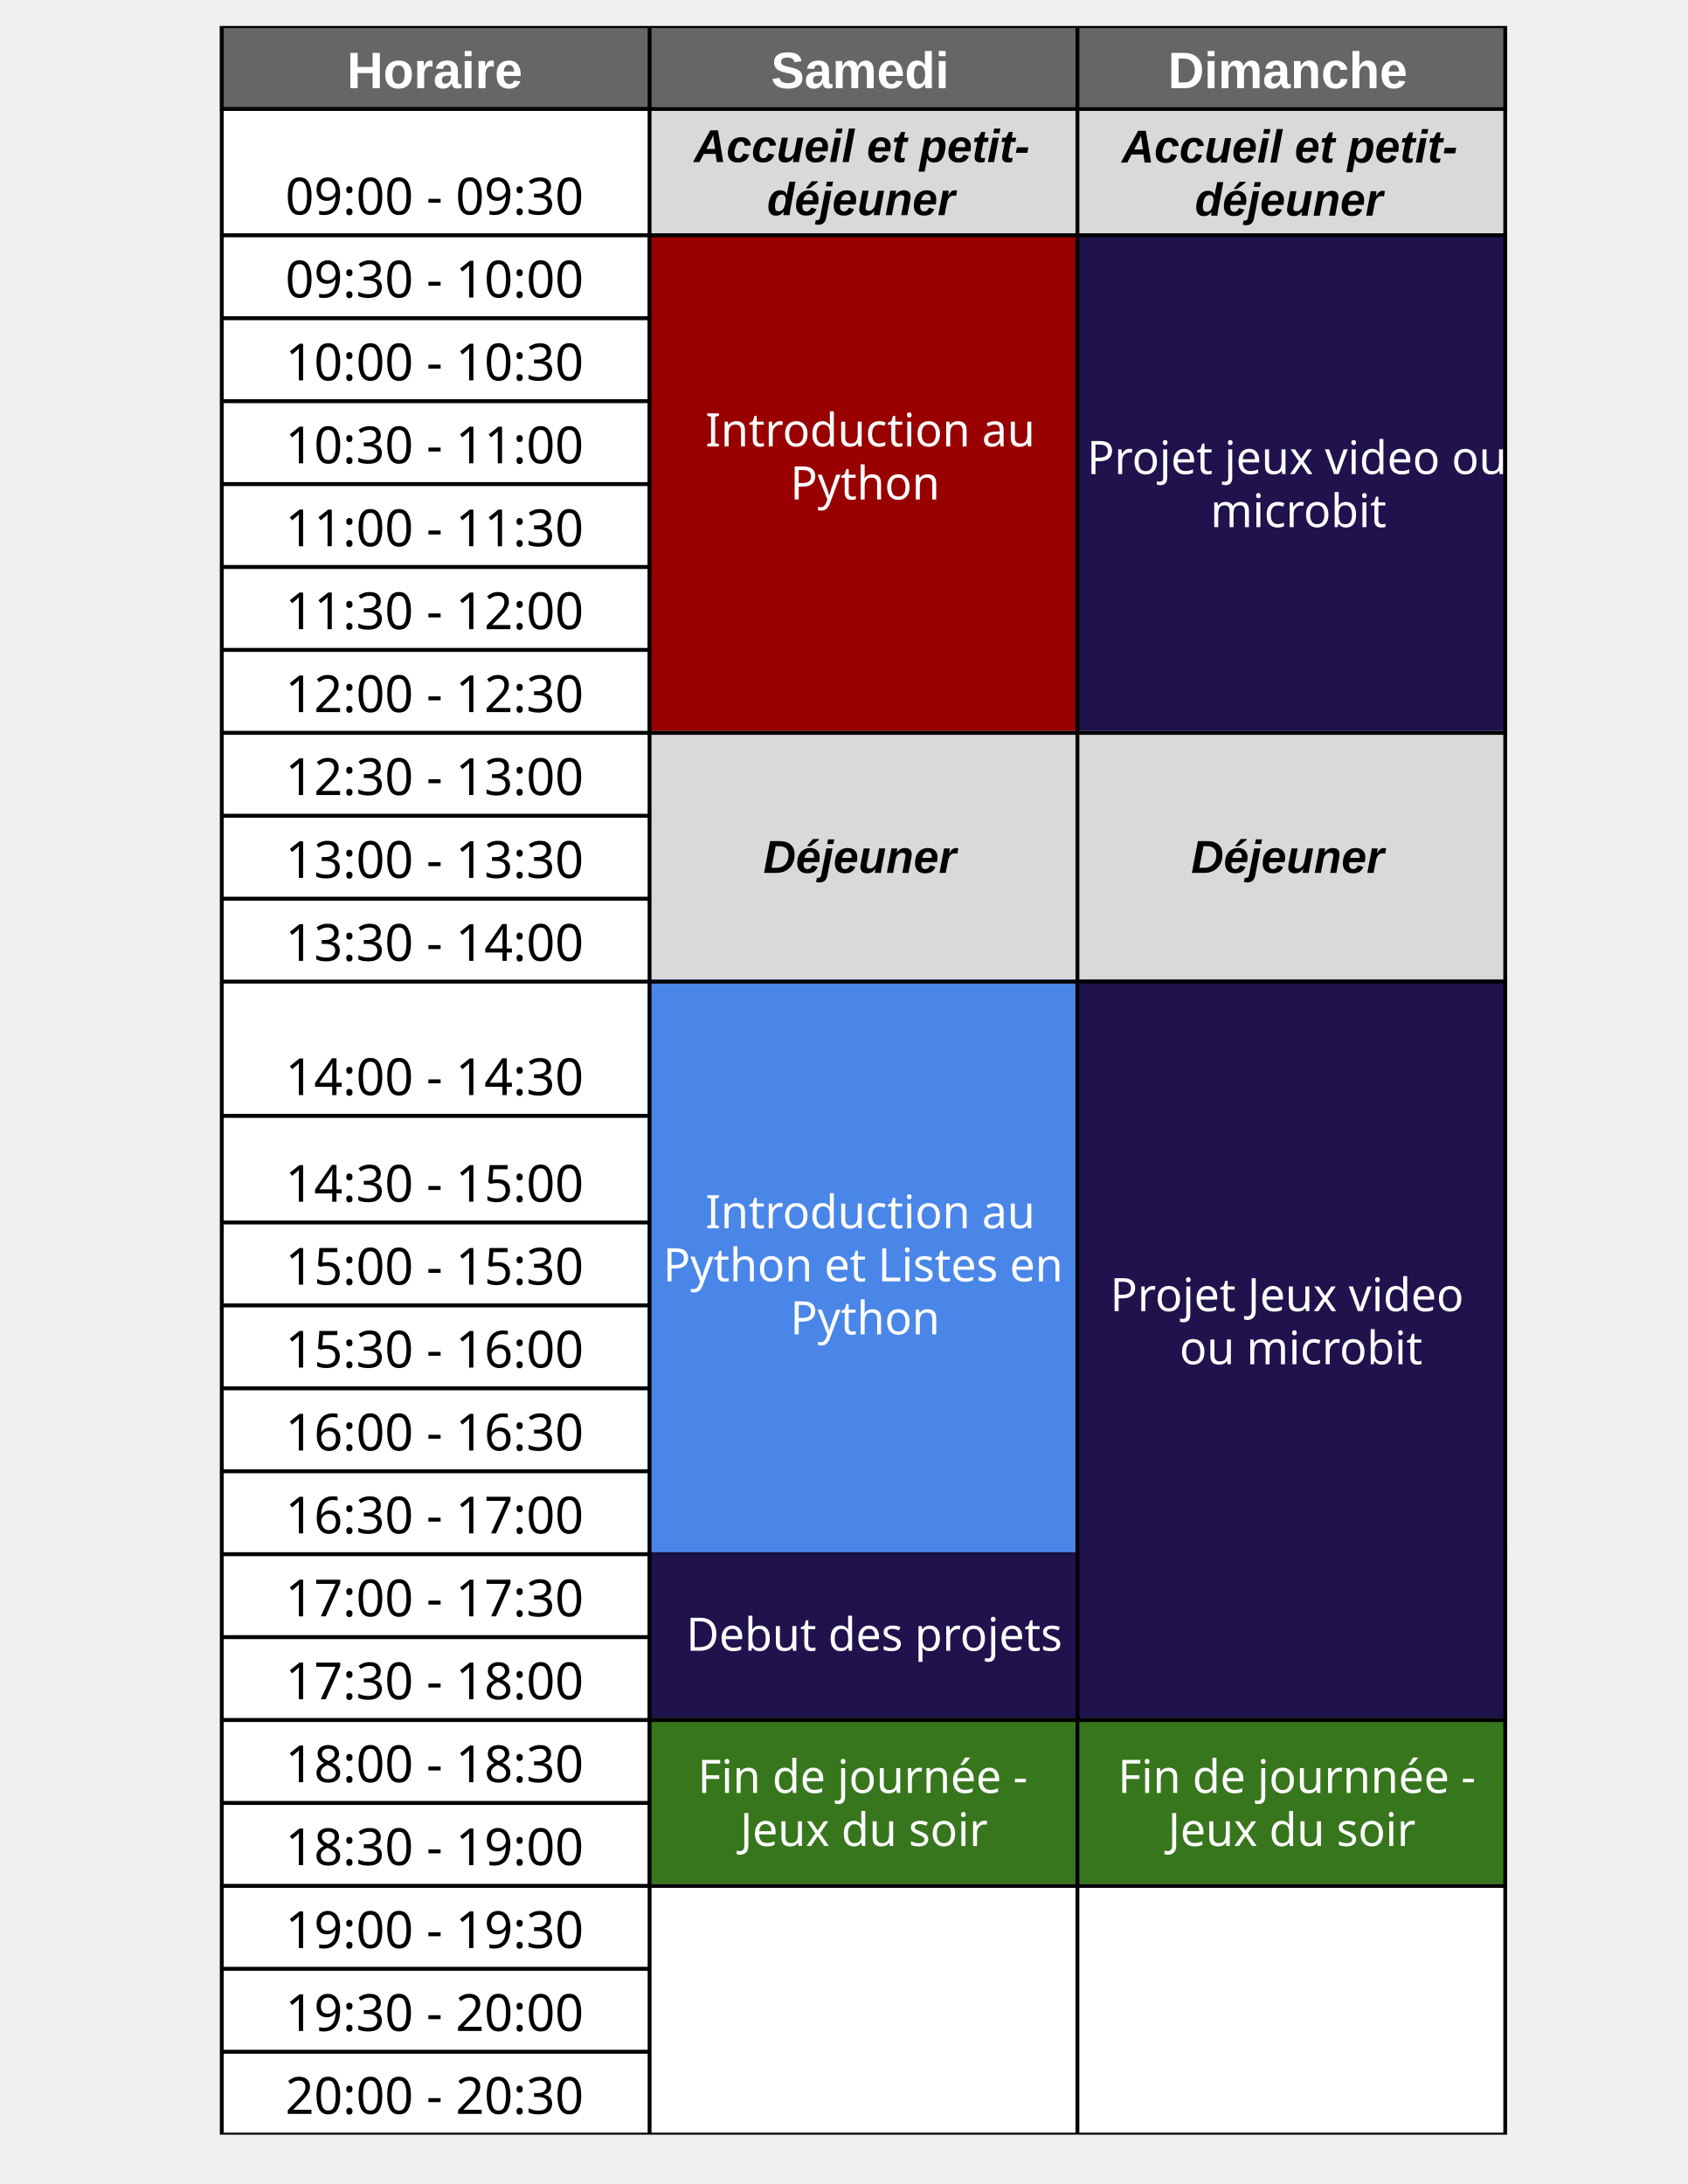
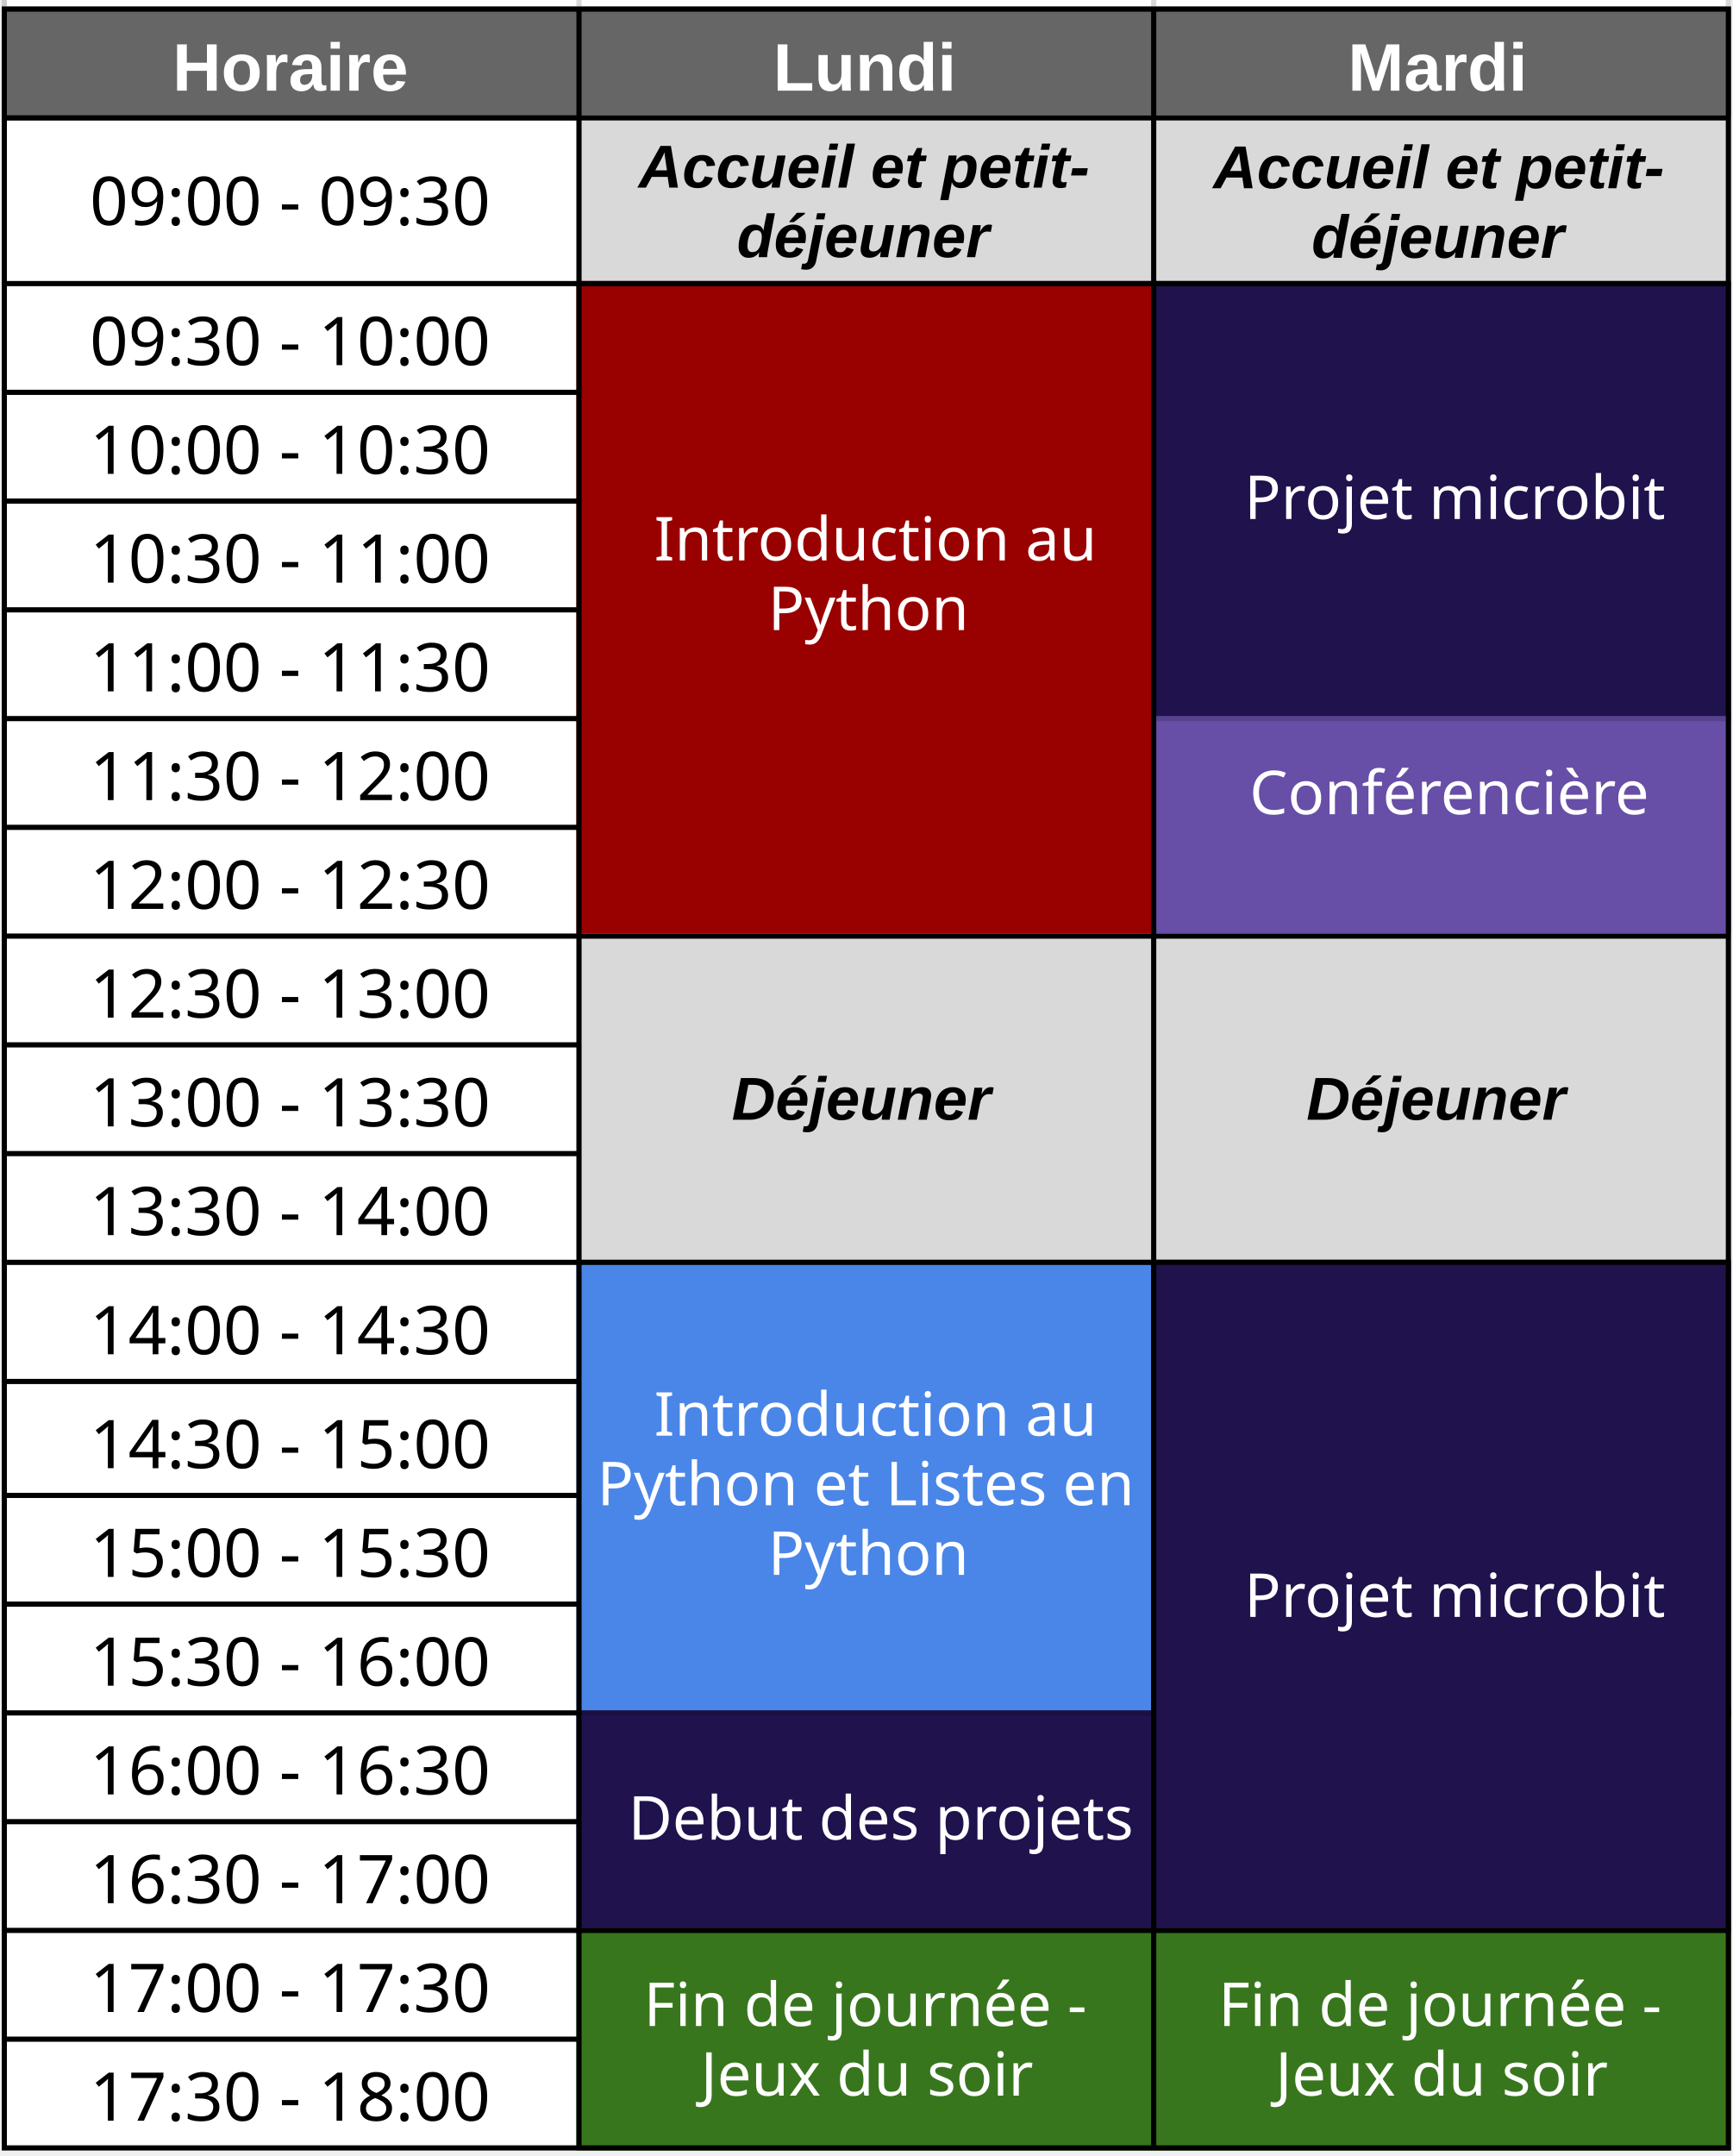
- <svg xmlns="http://www.w3.org/2000/svg" viewBox="0 0 816 1056" height="1056" width="816" xml:space="preserve" id="svg2" version="1.1">
+ <svg xmlns="http://www.w3.org/2000/svg" version="1.1" id="svg2" xml:space="preserve" width="334.661" height="416.319" viewBox="0 0 334.661 416.319">
  <defs id="defs6">
-     <clipPath id="clipPath20" clipPathUnits="userSpaceOnUse">
-       <path id="path18" d="M -2,-2 H 334 V 535 H -2 Z" />
+     <clipPath clipPathUnits="userSpaceOnUse" id="clipPath18">
+       <path d="M 0,0 H 252 V 402 H 0 Z" id="path16" />
    </clipPath>
-     <clipPath clipPathUnits="userSpaceOnUse" id="clipPath300">
-       <rect style="fill:#3e3e3e;fill-opacity:1;stroke:#000000;stroke-width:1;stroke-miterlimit:4;stroke-dasharray:none;stroke-opacity:1" id="rect302" width="243.974" height="400.5" x="185.496" y="-776.951" transform="scale(1,-1)" />
+     <clipPath clipPathUnits="userSpaceOnUse" id="clipPath22">
+       <path d="M -2,-2 H 334 V 435 H -2 Z" id="path20" />
    </clipPath>
  </defs>
-   <g transform="matrix(2.550995,0,0,-2.545719,-366.921,1990.474)" id="g10" clip-path="url(#clipPath300)">
-     <g transform="matrix(0.9739491,0,0,-1,9.45471,776.5755)" id="g12">
-       <g transform="matrix(0.75,0,0,0.75,181.5,0)" id="g14">
-         <g clip-path="url(#clipPath20)" id="g16">
-           <path id="path22" style="fill:#ffffff;fill-opacity:1;fill-rule:nonzero;stroke:none" d="M 0,21 H 111 V 534 H 0 Z" />
-           <path id="path24" style="fill:#666666;fill-opacity:1;fill-rule:nonzero;stroke:none" d="M -1,-1 H 333 V 21 H -1 Z" />
-           <path id="path26" style="fill:#d9d9d9;fill-opacity:1;fill-rule:nonzero;stroke:none" d="M 110,20 H 333 V 53 H 110 Z" />
-           <path id="path28" style="fill:#990000;fill-opacity:1;fill-rule:nonzero;stroke:none" d="M 110,52 H 222 V 179 H 110 Z" />
-           <path id="path30" style="fill:#20124d;fill-opacity:1;fill-rule:nonzero;stroke:none" d="M 221,52 H 333 V 179 H 221 Z" />
-           <path id="path32" style="fill:#d9d9d9;fill-opacity:1;fill-rule:nonzero;stroke:none" d="m 110,178 h 223 v 64 H 110 Z" />
-           <path id="path34" style="fill:#4a86e8;fill-opacity:1;fill-rule:nonzero;stroke:none" d="M 110,241 H 222 V 387 H 110 Z" />
-           <path id="path36" style="fill:#20124d;fill-opacity:1;fill-rule:nonzero;stroke:none" d="M 221,241 H 333 V 387 H 221 Z" />
-           <path id="path38" style="fill:#20124d;fill-opacity:1;fill-rule:nonzero;stroke:none" d="m 110,386 h 223 v 43 H 110 Z" />
-           <path id="path40" style="fill:#38761d;fill-opacity:1;fill-rule:nonzero;stroke:none" d="m 110,428 h 223 v 43 H 110 Z" />
-           <path id="path42" style="fill:#ffffff;fill-opacity:1;fill-rule:nonzero;stroke:none" d="m 110,470 h 223 v 64 H 110 Z" />
-           <g id="g44">
-             <path id="path46" style="fill:#000000;fill-opacity:0.149;fill-rule:nonzero;stroke:none" d="m 111,386 v 0 h 110 v 1 H 111 Z" />
+   <g id="g10" transform="matrix(1.333333,0,0,-1.333333,0,416.3187)">
+     <g id="g12" transform="translate(-0.502,-75.705)">
+       <g id="g14" />
+       <g id="g222">
+         <g clip-path="url(#clipPath18)" id="g220">
+           <g transform="matrix(1,0,0,-1,0,402)" id="g218">
+             <g transform="matrix(0.75,0,0,0.75,1.5,0)" id="g216">
+               <g clip-path="url(#clipPath22)" id="g214">
+                 <path d="M 0,0 H 333 V 21 H 0 Z" style="fill:#ffffff;fill-opacity:1;fill-rule:nonzero;stroke:none" id="path24" />
+                 <path d="M 0,42 H 111 V 434 H 0 Z" style="fill:#ffffff;fill-opacity:1;fill-rule:nonzero;stroke:none" id="path26" />
+                 <path d="M -1,20 H 333 V 42 H -1 Z" style="fill:#666666;fill-opacity:1;fill-rule:nonzero;stroke:none" id="path28" />
+                 <path d="M 110,41 H 333 V 74 H 110 Z" style="fill:#d9d9d9;fill-opacity:1;fill-rule:nonzero;stroke:none" id="path30" />
+                 <path d="M 110,73 H 222 V 200 H 110 Z" style="fill:#990000;fill-opacity:1;fill-rule:nonzero;stroke:none" id="path32" />
+                 <path d="m 221,73 h 112 v 85 H 221 Z" style="fill:#20124d;fill-opacity:1;fill-rule:nonzero;stroke:none" id="path34" />
+                 <path d="m 221,157 h 112 v 43 H 221 Z" style="fill:#674ea7;fill-opacity:1;fill-rule:nonzero;stroke:none" id="path36" />
+                 <path d="m 110,199 h 223 v 64 H 110 Z" style="fill:#d9d9d9;fill-opacity:1;fill-rule:nonzero;stroke:none" id="path38" />
+                 <path d="m 110,262 h 112 v 88 H 110 Z" style="fill:#4a86e8;fill-opacity:1;fill-rule:nonzero;stroke:none" id="path40" />
+                 <path d="m 221,262 h 112 v 88 H 221 Z" style="fill:#20124d;fill-opacity:1;fill-rule:nonzero;stroke:none" id="path42" />
+                 <path d="m 110,349 h 223 v 43 H 110 Z" style="fill:#20124d;fill-opacity:1;fill-rule:nonzero;stroke:none" id="path44" />
+                 <path d="m 110,391 h 223 v 43 H 110 Z" style="fill:#38761d;fill-opacity:1;fill-rule:nonzero;stroke:none" id="path46" />
+                 <g id="g50">
+                   <path d="M 0,0 V 0 20 H -1 V 0 Z m 111,0 v 0 20 h -1 V 0 Z m 111,0 v 0 20 h -1 V 0 Z M 111,349 v 0 h 110 v 1 H 111 Z M 333,0 v 0 20 h -1 V 0 Z M 222,157 v 0 h 110 v 1 H 222 Z M -1,-1 v 0 H 333 V 0 H -1 Z" style="fill:#000000;fill-opacity:0.149;fill-rule:nonzero;stroke:none" id="path48" />
+                 </g>
+                 <path d="M -0.5,20 V 434 M -1,94.5 h 112 m -112,21 h 112 m -112,21 h 112 m -112,21 h 112 m -112,21 h 112 m -112,42 h 112 m -112,21 h 112 m -112,44 h 112 m -112,22 h 112 m -112,21 h 112 m -112,21 h 112 m -112,21 h 112 m -112,42 H 111 M 110.5,20 V 434 M 221.5,20 V 434 M -1,20.5 h 334 m -334,21 h 334 m -334,32 h 334 m -334,126 h 334 m -334,63 h 334 m -334,129 h 334 m -334,42 H 333 M 332.5,20 v 414" style="fill:none;stroke:#000000;stroke-width:1;stroke-linecap:butt;stroke-linejoin:miter;stroke-miterlimit:10;stroke-dasharray:none;stroke-opacity:1" id="path52" />
+                 <text transform="translate(32,36.24512)" style="font-variant:normal;font-weight:bold;font-size:13px;font-family:Arial;-inkscape-font-specification:Arial-BoldMT;writing-mode:lr-tb;fill:#ffffff;fill-opacity:1;fill-rule:nonzero;stroke:none" id="text56">
+                   <tspan x="0 9.386 17.316 22.373 29.601 33.202 38.259" y="0" id="tspan54">Horaire</tspan>
+                 </text>
+                 <text transform="translate(148,36.24512)" style="font-variant:normal;font-weight:bold;font-size:13px;font-family:Arial;-inkscape-font-specification:Arial-BoldMT;writing-mode:lr-tb;fill:#ffffff;fill-opacity:1;fill-rule:nonzero;stroke:none" id="text60">
+                   <tspan x="0 7.93 15.86 23.79 31.72" y="0" id="tspan58">Lundi</tspan>
+                 </text>
+                 <text transform="translate(259,36.24512)" style="font-variant:normal;font-weight:bold;font-size:13px;font-family:Arial;-inkscape-font-specification:Arial-BoldMT;writing-mode:lr-tb;fill:#ffffff;fill-opacity:1;fill-rule:nonzero;stroke:none" id="text64">
+                   <tspan x="0 10.829 18.057 23.114 31.044" y="0" id="tspan62">Mardi</tspan>
+                 </text>
+                 <text transform="translate(16,62.19385)" style="font-variant:normal;font-weight:normal;font-size:13px;font-family:ArialMT;-inkscape-font-specification:ArialMT;writing-mode:lr-tb;fill:#000000;fill-opacity:1;fill-rule:nonzero;stroke:none" id="text68">
+                   <tspan x="0 7.228 14.456 18.057 25.285 32.513 36.114 40.443 44.044 51.272 58.5 62.101 69.329" y="0" id="tspan66">09:00 - 09:30</tspan>
+                 </text>
+                 <text transform="translate(122,54.96274)" style="font-style:italic;font-variant:normal;font-weight:bold;font-size:11.7px;font-family:Arial;-inkscape-font-specification:Arial-BoldItalicMT;writing-mode:lr-tb;fill:#000000;fill-opacity:1;fill-rule:nonzero;stroke:none" id="text72">
+                   <tspan x="0 8.447 14.953 21.458 28.595 35.1 38.341 41.582 44.823 51.328 55.224 58.465 65.602 72.107 76.003 79.244 83.14" y="0" id="tspan70">Accueil et petit-</tspan>
+                 </text>
+                 <text transform="translate(141,68.40222)" style="font-style:italic;font-variant:normal;font-weight:bold;font-size:11.7px;font-family:Arial;-inkscape-font-specification:Arial-BoldItalicMT;writing-mode:lr-tb;fill:#000000;fill-opacity:1;fill-rule:nonzero;stroke:none" id="text76">
+                   <tspan x="0 7.137 13.642 16.883 23.388 30.525 37.662 44.167" y="0" id="tspan74">déjeuner</tspan>
+                 </text>
+                 <text transform="translate(233,55.08377)" style="font-style:italic;font-variant:normal;font-weight:bold;font-size:11.7px;font-family:Arial;-inkscape-font-specification:Arial-BoldItalicMT;writing-mode:lr-tb;fill:#000000;fill-opacity:1;fill-rule:nonzero;stroke:none" id="text80">
+                   <tspan x="0 8.447 14.953 21.458 28.595 35.1 38.341 41.582 44.823 51.328 55.224 58.465 65.602 72.107 76.003 79.244 83.14" y="0" id="tspan78">Accueil et petit-</tspan>
+                 </text>
+                 <text transform="translate(252,68.52325)" style="font-style:italic;font-variant:normal;font-weight:bold;font-size:11.7px;font-family:Arial;-inkscape-font-specification:Arial-BoldItalicMT;writing-mode:lr-tb;fill:#000000;fill-opacity:1;fill-rule:nonzero;stroke:none" id="text84">
+                   <tspan x="0 7.137 13.642 16.883 23.388 30.525 37.662 44.167" y="0" id="tspan82">déjeuner</tspan>
+                 </text>
+                 <text transform="translate(16,89.24512)" style="font-variant:normal;font-weight:normal;font-size:13px;font-family:ArialMT;-inkscape-font-specification:ArialMT;writing-mode:lr-tb;fill:#000000;fill-opacity:1;fill-rule:nonzero;stroke:none" id="text88">
+                   <tspan x="0 7.228 14.456 18.057 25.285 32.513 36.114 40.443 44.044 51.272 58.5 62.101 69.329" y="0" id="tspan86">09:30 - 10:00</tspan>
+                 </text>
+                 <text transform="translate(125,126.9627)" style="font-variant:normal;font-weight:normal;font-size:11.7px;font-family:ArialMT;-inkscape-font-specification:ArialMT;writing-mode:lr-tb;fill:#ffffff;fill-opacity:1;fill-rule:nonzero;stroke:none" id="text92">
+                   <tspan x="0 3.241 9.746 12.987 16.883 23.388 29.893 36.399 42.249 45.49 48.087 54.592 61.097 64.338 70.843 77.349" y="0" id="tspan90">Introduction au </tspan>
+                 </text>
+                 <text transform="translate(147,140.4022)" style="font-variant:normal;font-weight:normal;font-size:11.7px;font-family:ArialMT;-inkscape-font-specification:ArialMT;writing-mode:lr-tb;fill:#ffffff;fill-opacity:1;fill-rule:nonzero;stroke:none" id="text96">
+                   <tspan x="0 7.792 13.642 16.883 23.388 29.893" y="0" id="tspan94">Python</tspan>
+                 </text>
+                 <text transform="translate(239,118.9627)" style="font-variant:normal;font-weight:normal;font-size:11.7px;font-family:ArialMT;-inkscape-font-specification:ArialMT;writing-mode:lr-tb;fill:#ffffff;fill-opacity:1;fill-rule:nonzero;stroke:none" id="text100">
+                   <tspan x="0 7.792 11.688 18.194 20.791 27.296 30.537 33.778 43.524 46.121 51.971 55.867 62.373 68.878 71.475" y="0" id="tspan98">Projet microbit</tspan>
+                 </text>
+                 <text transform="translate(16,110.2451)" style="font-variant:normal;font-weight:normal;font-size:13px;font-family:ArialMT;-inkscape-font-specification:ArialMT;writing-mode:lr-tb;fill:#000000;fill-opacity:1;fill-rule:nonzero;stroke:none" id="text104">
+                   <tspan x="0 7.228 14.456 18.057 25.285 32.513 36.114 40.443 44.044 51.272 58.5 62.101 69.329" y="0" id="tspan102">10:00 - 10:30</tspan>
+                 </text>
+                 <text transform="translate(16,131.2451)" style="font-variant:normal;font-weight:normal;font-size:13px;font-family:ArialMT;-inkscape-font-specification:ArialMT;writing-mode:lr-tb;fill:#000000;fill-opacity:1;fill-rule:nonzero;stroke:none" id="text108">
+                   <tspan x="0 7.228 14.456 18.057 25.285 32.513 36.114 40.443 44.044 51.272 58.5 62.101 69.329" y="0" id="tspan106">10:30 - 11:00</tspan>
+                 </text>
+                 <text transform="translate(16,152.2451)" style="font-variant:normal;font-weight:normal;font-size:13px;font-family:ArialMT;-inkscape-font-specification:ArialMT;writing-mode:lr-tb;fill:#000000;fill-opacity:1;fill-rule:nonzero;stroke:none" id="text112">
+                   <tspan x="0 7.228 14.456 18.057 25.285 32.513 36.114 40.443 44.044 51.272 58.5 62.101 69.329" y="0" id="tspan110">11:00 - 11:30</tspan>
+                 </text>
+                 <text transform="translate(16,173.2451)" style="font-variant:normal;font-weight:normal;font-size:13px;font-family:ArialMT;-inkscape-font-specification:ArialMT;writing-mode:lr-tb;fill:#000000;fill-opacity:1;fill-rule:nonzero;stroke:none" id="text116">
+                   <tspan x="0 7.228 14.456 18.057 25.285 32.513 36.114 40.443 44.044 51.272 58.5 62.101 69.329" y="0" id="tspan114">11:30 - 12:00</tspan>
+                 </text>
+                 <text transform="translate(240,175.9627)" style="font-variant:normal;font-weight:normal;font-size:11.7px;font-family:ArialMT;-inkscape-font-specification:ArialMT;writing-mode:lr-tb;fill:#ffffff;fill-opacity:1;fill-rule:nonzero;stroke:none" id="text120">
+                   <tspan x="0 8.447 14.953 21.458 24.699 31.204 35.1 41.605 48.11 53.96 56.558 63.063 66.959" y="0" id="tspan118">Conférencière</tspan>
+                 </text>
+                 <text transform="translate(16,194.2451)" style="font-variant:normal;font-weight:normal;font-size:13px;font-family:ArialMT;-inkscape-font-specification:ArialMT;writing-mode:lr-tb;fill:#000000;fill-opacity:1;fill-rule:nonzero;stroke:none" id="text124">
+                   <tspan x="0 7.228 14.456 18.057 25.285 32.513 36.114 40.443 44.044 51.272 58.5 62.101 69.329" y="0" id="tspan122">12:00 - 12:30</tspan>
+                 </text>
+                 <text transform="translate(16,215.2451)" style="font-variant:normal;font-weight:normal;font-size:13px;font-family:ArialMT;-inkscape-font-specification:ArialMT;writing-mode:lr-tb;fill:#000000;fill-opacity:1;fill-rule:nonzero;stroke:none" id="text128">
+                   <tspan x="0 7.228 14.456 18.057 25.285 32.513 36.114 40.443 44.044 51.272 58.5 62.101 69.329" y="0" id="tspan126">12:30 - 13:00</tspan>
+                 </text>
+                 <text transform="translate(140,234.9627)" style="font-style:italic;font-variant:normal;font-weight:bold;font-size:11.7px;font-family:Arial;-inkscape-font-specification:Arial-BoldItalicMT;writing-mode:lr-tb;fill:#000000;fill-opacity:1;fill-rule:nonzero;stroke:none" id="text132">
+                   <tspan x="0 8.447 14.953 18.194 24.699 31.836 38.973 45.478" y="0" id="tspan130">Déjeuner</tspan>
+                 </text>
+                 <text transform="translate(251,234.9627)" style="font-style:italic;font-variant:normal;font-weight:bold;font-size:11.7px;font-family:Arial;-inkscape-font-specification:Arial-BoldItalicMT;writing-mode:lr-tb;fill:#000000;fill-opacity:1;fill-rule:nonzero;stroke:none" id="text136">
+                   <tspan x="0 8.447 14.953 18.194 24.699 31.836 38.973 45.478" y="0" id="tspan134">Déjeuner</tspan>
+                 </text>
+                 <text transform="translate(16,236.2451)" style="font-variant:normal;font-weight:normal;font-size:13px;font-family:ArialMT;-inkscape-font-specification:ArialMT;writing-mode:lr-tb;fill:#000000;fill-opacity:1;fill-rule:nonzero;stroke:none" id="text140">
+                   <tspan x="0 7.228 14.456 18.057 25.285 32.513 36.114 40.443 44.044 51.272 58.5 62.101 69.329" y="0" id="tspan138">13:00 - 13:30</tspan>
+                 </text>
+                 <text transform="translate(16,257.2451)" style="font-variant:normal;font-weight:normal;font-size:13px;font-family:ArialMT;-inkscape-font-specification:ArialMT;writing-mode:lr-tb;fill:#000000;fill-opacity:1;fill-rule:nonzero;stroke:none" id="text144">
+                   <tspan x="0 7.228 14.456 18.057 25.285 32.513 36.114 40.443 44.044 51.272 58.5 62.101 69.329" y="0" id="tspan142">13:30 - 14:00</tspan>
+                 </text>
+                 <text transform="translate(16,280.2451)" style="font-variant:normal;font-weight:normal;font-size:13px;font-family:ArialMT;-inkscape-font-specification:ArialMT;writing-mode:lr-tb;fill:#000000;fill-opacity:1;fill-rule:nonzero;stroke:none" id="text148">
+                   <tspan x="0 7.228 14.456 18.057 25.285 32.513 36.114 40.443 44.044 51.272 58.5 62.101 69.329" y="0" id="tspan146">14:00 - 14:30</tspan>
+                 </text>
+                 <text transform="translate(125,295.9627)" style="font-variant:normal;font-weight:normal;font-size:11.7px;font-family:ArialMT;-inkscape-font-specification:ArialMT;writing-mode:lr-tb;fill:#ffffff;fill-opacity:1;fill-rule:nonzero;stroke:none" id="text152">
+                   <tspan x="0 3.241 9.746 12.987 16.883 23.388 29.893 36.399 42.249 45.49 48.087 54.592 61.097 64.338 70.843 77.349" y="0" id="tspan150">Introduction au </tspan>
+                 </text>
+                 <text transform="translate(114,309.4022)" style="font-variant:normal;font-weight:normal;font-size:11.7px;font-family:ArialMT;-inkscape-font-specification:ArialMT;writing-mode:lr-tb;fill:#ffffff;fill-opacity:1;fill-rule:nonzero;stroke:none" id="text156">
+                   <tspan x="0 7.792 13.642 16.883 23.388 29.893 36.399 39.64 46.145 49.386 52.627 59.132 61.729 67.579 70.82 77.325 83.175 86.416 92.921 99.427" y="0" id="tspan154">Python et Listes en </tspan>
+                 </text>
+                 <text transform="translate(147,322.8417)" style="font-variant:normal;font-weight:normal;font-size:11.7px;font-family:ArialMT;-inkscape-font-specification:ArialMT;writing-mode:lr-tb;fill:#ffffff;fill-opacity:1;fill-rule:nonzero;stroke:none" id="text160">
+                   <tspan x="0 7.792 13.642 16.883 23.388 29.893" y="0" id="tspan158">Python</tspan>
+                 </text>
+                 <text transform="translate(239,330.9627)" style="font-variant:normal;font-weight:normal;font-size:11.7px;font-family:ArialMT;-inkscape-font-specification:ArialMT;writing-mode:lr-tb;fill:#ffffff;fill-opacity:1;fill-rule:nonzero;stroke:none" id="text164">
+                   <tspan x="0 7.792 11.688 18.194 20.791 27.296 30.537 33.778 43.524 46.121 51.971 55.867 62.373 68.878 71.475" y="0" id="tspan162">Projet microbit</tspan>
+                 </text>
+                 <text transform="translate(16,302.2451)" style="font-variant:normal;font-weight:normal;font-size:13px;font-family:ArialMT;-inkscape-font-specification:ArialMT;writing-mode:lr-tb;fill:#000000;fill-opacity:1;fill-rule:nonzero;stroke:none" id="text168">
+                   <tspan x="0 7.228 14.456 18.057 25.285 32.513 36.114 40.443 44.044 51.272 58.5 62.101 69.329" y="0" id="tspan166">14:30 - 15:00</tspan>
+                 </text>
+                 <text transform="translate(16,323.2451)" style="font-variant:normal;font-weight:normal;font-size:13px;font-family:ArialMT;-inkscape-font-specification:ArialMT;writing-mode:lr-tb;fill:#000000;fill-opacity:1;fill-rule:nonzero;stroke:none" id="text172">
+                   <tspan x="0 7.228 14.456 18.057 25.285 32.513 36.114 40.443 44.044 51.272 58.5 62.101 69.329" y="0" id="tspan170">15:00 - 15:30</tspan>
+                 </text>
+                 <text transform="translate(16,344.2451)" style="font-variant:normal;font-weight:normal;font-size:13px;font-family:ArialMT;-inkscape-font-specification:ArialMT;writing-mode:lr-tb;fill:#000000;fill-opacity:1;fill-rule:nonzero;stroke:none" id="text176">
+                   <tspan x="0 7.228 14.456 18.057 25.285 32.513 36.114 40.443 44.044 51.272 58.5 62.101 69.329" y="0" id="tspan174">15:30 - 16:00</tspan>
+                 </text>
+                 <text transform="translate(16,365.2451)" style="font-variant:normal;font-weight:normal;font-size:13px;font-family:ArialMT;-inkscape-font-specification:ArialMT;writing-mode:lr-tb;fill:#000000;fill-opacity:1;fill-rule:nonzero;stroke:none" id="text180">
+                   <tspan x="0 7.228 14.456 18.057 25.285 32.513 36.114 40.443 44.044 51.272 58.5 62.101 69.329" y="0" id="tspan178">16:00 - 16:30</tspan>
+                 </text>
+                 <text transform="translate(120,373.9627)" style="font-variant:normal;font-weight:normal;font-size:11.7px;font-family:ArialMT;-inkscape-font-specification:ArialMT;writing-mode:lr-tb;fill:#ffffff;fill-opacity:1;fill-rule:nonzero;stroke:none" id="text184">
+                   <tspan x="0 8.447 14.953 21.458 27.963 31.204 34.445 40.95 47.455 53.305 56.546 63.051 66.947 73.453 76.05 82.555 85.796" y="0" id="tspan182">Debut des projets</tspan>
+                 </text>
+                 <text transform="translate(16,386.2451)" style="font-variant:normal;font-weight:normal;font-size:13px;font-family:ArialMT;-inkscape-font-specification:ArialMT;writing-mode:lr-tb;fill:#000000;fill-opacity:1;fill-rule:nonzero;stroke:none" id="text188">
+                   <tspan x="0 7.228 14.456 18.057 25.285 32.513 36.114 40.443 44.044 51.272 58.5 62.101 69.329" y="0" id="tspan186">16:30 - 17:00</tspan>
+                 </text>
+                 <text transform="translate(16,407.2451)" style="font-variant:normal;font-weight:normal;font-size:13px;font-family:ArialMT;-inkscape-font-specification:ArialMT;writing-mode:lr-tb;fill:#000000;fill-opacity:1;fill-rule:nonzero;stroke:none" id="text192">
+                   <tspan x="0 7.228 14.456 18.057 25.285 32.513 36.114 40.443 44.044 51.272 58.5 62.101 69.329" y="0" id="tspan190">17:00 - 17:30</tspan>
+                 </text>
+                 <text transform="translate(123,409.9627)" style="font-variant:normal;font-weight:normal;font-size:11.7px;font-family:ArialMT;-inkscape-font-specification:ArialMT;writing-mode:lr-tb;fill:#ffffff;fill-opacity:1;fill-rule:nonzero;stroke:none" id="text196">
+                   <tspan x="0 7.137 9.734 16.24 19.48 25.986 32.491 35.732 38.329 44.834 51.34 55.236 61.741 68.246 74.751 77.992 81.888" y="0" id="tspan194">Fin de journée - </tspan>
+                 </text>
+                 <text transform="translate(134,423.4022)" style="font-variant:normal;font-weight:normal;font-size:11.7px;font-family:ArialMT;-inkscape-font-specification:ArialMT;writing-mode:lr-tb;fill:#ffffff;fill-opacity:1;fill-rule:nonzero;stroke:none" id="text200">
+                   <tspan x="0 5.85 12.355 18.86 24.71 27.951 34.457 40.962 44.203 50.053 56.558 59.155" y="0" id="tspan198">Jeux du soir</tspan>
+                 </text>
+                 <text transform="translate(234,409.9627)" style="font-variant:normal;font-weight:normal;font-size:11.7px;font-family:ArialMT;-inkscape-font-specification:ArialMT;writing-mode:lr-tb;fill:#ffffff;fill-opacity:1;fill-rule:nonzero;stroke:none" id="text204">
+                   <tspan x="0 7.137 9.734 16.24 19.48 25.986 32.491 35.732 38.329 44.834 51.34 55.236 61.741 68.246 74.751 77.992 81.888" y="0" id="tspan202">Fin de journée - </tspan>
+                 </text>
+                 <text transform="translate(245,423.4022)" style="font-variant:normal;font-weight:normal;font-size:11.7px;font-family:ArialMT;-inkscape-font-specification:ArialMT;writing-mode:lr-tb;fill:#ffffff;fill-opacity:1;fill-rule:nonzero;stroke:none" id="text208">
+                   <tspan x="0 5.85 12.355 18.86 24.71 27.951 34.457 40.962 44.203 50.053 56.558 59.155" y="0" id="tspan206">Jeux du soir</tspan>
+                 </text>
+                 <text transform="translate(16,428.2451)" style="font-variant:normal;font-weight:normal;font-size:13px;font-family:ArialMT;-inkscape-font-specification:ArialMT;writing-mode:lr-tb;fill:#000000;fill-opacity:1;fill-rule:nonzero;stroke:none" id="text212">
+                   <tspan x="0 7.228 14.456 18.057 25.285 32.513 36.114 40.443 44.044 51.272 58.5 62.101 69.329" y="0" id="tspan210">17:30 - 18:00</tspan>
+                 </text>
+               </g>
+             </g>
          </g>
-           <path id="path48" style="fill:none;stroke:#000000;stroke-width:1;stroke-linecap:butt;stroke-linejoin:miter;stroke-miterlimit:10;stroke-dasharray:none;stroke-opacity:1" d="M -0.5,-1 V 534 M -1,73.5 h 112 m -112,21 h 112 m -112,21 h 112 m -112,21 h 112 m -112,21 h 112 m -112,42 h 112 m -112,21 h 112 m -112,55 h 112 m -112,27 h 112 m -112,21 h 112 m -112,21 h 112 m -112,21 h 112 m -112,21 h 112 m -112,21 h 112 m -112,42 h 112 m -112,42 h 112 m -112,21 H 111 M 110.5,-1 V 534 M 221.5,-1 V 534 M -1,-0.5 h 334 m -334,21 h 334 m -334,32 h 334 m -334,126 h 334 m -334,63 h 334 m -334,187 h 334 m -334,42 h 334 m -334,63 H 333 M 332.5,-1 v 535" />
-           <text id="text52" style="font-variant:normal;font-weight:bold;font-size:13px;font-family:Arial;-inkscape-font-specification:Arial-BoldMT;writing-mode:lr-tb;fill:#ffffff;fill-opacity:1;fill-rule:nonzero;stroke:none" transform="translate(32,15.24512)">
-             <tspan id="tspan50" y="0" x="0 9.386 17.316 22.373 29.601 33.202 38.259">Horaire</tspan>
-           </text>
-           <text id="text56" style="font-variant:normal;font-weight:bold;font-size:13px;font-family:Arial;-inkscape-font-specification:Arial-BoldMT;writing-mode:lr-tb;fill:#ffffff;fill-opacity:1;fill-rule:nonzero;stroke:none" transform="translate(142,15.24512)">
-             <tspan id="tspan54" y="0" x="0 8.658 15.886 27.443 34.671 42.601">Samedi</tspan>
-           </text>
-           <text id="text60" style="font-variant:normal;font-weight:bold;font-size:13px;font-family:Arial;-inkscape-font-specification:Arial-BoldMT;writing-mode:lr-tb;fill:#ffffff;fill-opacity:1;fill-rule:nonzero;stroke:none" transform="translate(245,15.24512)">
-             <tspan id="tspan58" y="0" x="0 9.386 12.987 24.544 31.772 39.702 46.93 54.86">Dimanche</tspan>
-           </text>
-           <text id="text64" style="font-variant:normal;font-weight:normal;font-size:13px;font-family:ArialMT;-inkscape-font-specification:ArialMT;writing-mode:lr-tb;fill:#000000;fill-opacity:1;fill-rule:nonzero;stroke:none" transform="translate(16,47.24512)">
-             <tspan id="tspan62" y="0" x="0 7.228 14.456 18.057 25.285 32.513 36.114 40.443 44.044 51.272 58.5 62.101 69.329">09:00 - 09:30</tspan>
-           </text>
-           <text id="text68" style="font-style:italic;font-variant:normal;font-weight:bold;font-size:11.7px;font-family:Arial;-inkscape-font-specification:Arial-BoldItalicMT;writing-mode:lr-tb;fill:#000000;fill-opacity:1;fill-rule:nonzero;stroke:none" transform="translate(122,33.96274)">
-             <tspan id="tspan66" y="0" x="0 8.447 14.953 21.458 28.595 35.1 38.341 41.582 44.823 51.328 55.224 58.465 65.602 72.107 76.003 79.244 83.14">Accueil et petit-</tspan>
-           </text>
-           <text id="text72" style="font-style:italic;font-variant:normal;font-weight:bold;font-size:11.7px;font-family:Arial;-inkscape-font-specification:Arial-BoldItalicMT;writing-mode:lr-tb;fill:#000000;fill-opacity:1;fill-rule:nonzero;stroke:none" transform="translate(141,47.40222)">
-             <tspan id="tspan70" y="0" x="0 7.137 13.642 16.883 23.388 30.525 37.662 44.167">déjeuner</tspan>
-           </text>
-           <text id="text76" style="font-style:italic;font-variant:normal;font-weight:bold;font-size:11.7px;font-family:Arial;-inkscape-font-specification:Arial-BoldItalicMT;writing-mode:lr-tb;fill:#000000;fill-opacity:1;fill-rule:nonzero;stroke:none" transform="translate(233,34.08377)">
-             <tspan id="tspan74" y="0" x="0 8.447 14.953 21.458 28.595 35.1 38.341 41.582 44.823 51.328 55.224 58.465 65.602 72.107 76.003 79.244 83.14">Accueil et petit-</tspan>
-           </text>
-           <text id="text80" style="font-style:italic;font-variant:normal;font-weight:bold;font-size:11.7px;font-family:Arial;-inkscape-font-specification:Arial-BoldItalicMT;writing-mode:lr-tb;fill:#000000;fill-opacity:1;fill-rule:nonzero;stroke:none" transform="translate(252,47.52325)">
-             <tspan id="tspan78" y="0" x="0 7.137 13.642 16.883 23.388 30.525 37.662 44.167">déjeuner</tspan>
-           </text>
-           <text id="text84" style="font-variant:normal;font-weight:normal;font-size:13px;font-family:ArialMT;-inkscape-font-specification:ArialMT;writing-mode:lr-tb;fill:#000000;fill-opacity:1;fill-rule:nonzero;stroke:none" transform="translate(16,68.24512)">
-             <tspan id="tspan82" y="0" x="0 7.228 14.456 18.057 25.285 32.513 36.114 40.443 44.044 51.272 58.5 62.101 69.329">09:30 - 10:00</tspan>
-           </text>
-           <text id="text88" style="font-variant:normal;font-weight:normal;font-size:11.7px;font-family:ArialMT;-inkscape-font-specification:ArialMT;writing-mode:lr-tb;fill:#ffffff;fill-opacity:1;fill-rule:nonzero;stroke:none" transform="translate(125,105.9627)">
-             <tspan id="tspan86" y="0" x="0 3.241 9.746 12.987 16.883 23.388 29.893 36.399 42.249 45.49 48.087 54.592 61.097 64.338 70.843 77.349">Introduction au </tspan>
-           </text>
-           <text id="text92" style="font-variant:normal;font-weight:normal;font-size:11.7px;font-family:ArialMT;-inkscape-font-specification:ArialMT;writing-mode:lr-tb;fill:#ffffff;fill-opacity:1;fill-rule:nonzero;stroke:none" transform="translate(147,119.4022)">
-             <tspan id="tspan90" y="0" x="0 7.792 13.642 16.883 23.388 29.893">Python</tspan>
-           </text>
-           <text id="text96" style="font-variant:normal;font-weight:normal;font-size:11.7px;font-family:ArialMT;-inkscape-font-specification:ArialMT;writing-mode:lr-tb;fill:#ffffff;fill-opacity:1;fill-rule:nonzero;stroke:none" transform="translate(224,112.9627)">
-             <tspan id="tspan94" y="0" x="0 7.792 11.688 18.194 20.791 27.296 30.537 33.778 36.375 42.881 49.386 55.236 58.477 64.327 66.924 73.429 79.934 86.44 89.68 96.186 102.691">Projet jeux video ou </tspan>
-           </text>
-           <text id="text100" style="font-variant:normal;font-weight:normal;font-size:11.7px;font-family:ArialMT;-inkscape-font-specification:ArialMT;writing-mode:lr-tb;fill:#ffffff;fill-opacity:1;fill-rule:nonzero;stroke:none" transform="translate(256,126.4022)">
-             <tspan id="tspan98" y="0" x="0 9.746 12.344 18.194 22.09 28.595 35.1 37.697">microbit</tspan>
-           </text>
-           <text id="text104" style="font-variant:normal;font-weight:normal;font-size:13px;font-family:ArialMT;-inkscape-font-specification:ArialMT;writing-mode:lr-tb;fill:#000000;fill-opacity:1;fill-rule:nonzero;stroke:none" transform="translate(16,89.24512)">
-             <tspan id="tspan102" y="0" x="0 7.228 14.456 18.057 25.285 32.513 36.114 40.443 44.044 51.272 58.5 62.101 69.329">10:00 - 10:30</tspan>
-           </text>
-           <text id="text108" style="font-variant:normal;font-weight:normal;font-size:13px;font-family:ArialMT;-inkscape-font-specification:ArialMT;writing-mode:lr-tb;fill:#000000;fill-opacity:1;fill-rule:nonzero;stroke:none" transform="translate(16,110.2451)">
-             <tspan id="tspan106" y="0" x="0 7.228 14.456 18.057 25.285 32.513 36.114 40.443 44.044 51.272 58.5 62.101 69.329">10:30 - 11:00</tspan>
-           </text>
-           <text id="text112" style="font-variant:normal;font-weight:normal;font-size:13px;font-family:ArialMT;-inkscape-font-specification:ArialMT;writing-mode:lr-tb;fill:#000000;fill-opacity:1;fill-rule:nonzero;stroke:none" transform="translate(16,131.2451)">
-             <tspan id="tspan110" y="0" x="0 7.228 14.456 18.057 25.285 32.513 36.114 40.443 44.044 51.272 58.5 62.101 69.329">11:00 - 11:30</tspan>
-           </text>
-           <text id="text116" style="font-variant:normal;font-weight:normal;font-size:13px;font-family:ArialMT;-inkscape-font-specification:ArialMT;writing-mode:lr-tb;fill:#000000;fill-opacity:1;fill-rule:nonzero;stroke:none" transform="translate(16,152.2451)">
-             <tspan id="tspan114" y="0" x="0 7.228 14.456 18.057 25.285 32.513 36.114 40.443 44.044 51.272 58.5 62.101 69.329">11:30 - 12:00</tspan>
-           </text>
-           <text id="text120" style="font-variant:normal;font-weight:normal;font-size:13px;font-family:ArialMT;-inkscape-font-specification:ArialMT;writing-mode:lr-tb;fill:#000000;fill-opacity:1;fill-rule:nonzero;stroke:none" transform="translate(16,173.2451)">
-             <tspan id="tspan118" y="0" x="0 7.228 14.456 18.057 25.285 32.513 36.114 40.443 44.044 51.272 58.5 62.101 69.329">12:00 - 12:30</tspan>
-           </text>
-           <text id="text124" style="font-variant:normal;font-weight:normal;font-size:13px;font-family:ArialMT;-inkscape-font-specification:ArialMT;writing-mode:lr-tb;fill:#000000;fill-opacity:1;fill-rule:nonzero;stroke:none" transform="translate(16,194.2451)">
-             <tspan id="tspan122" y="0" x="0 7.228 14.456 18.057 25.285 32.513 36.114 40.443 44.044 51.272 58.5 62.101 69.329">12:30 - 13:00</tspan>
-           </text>
-           <text id="text128" style="font-style:italic;font-variant:normal;font-weight:bold;font-size:11.7px;font-family:Arial;-inkscape-font-specification:Arial-BoldItalicMT;writing-mode:lr-tb;fill:#000000;fill-opacity:1;fill-rule:nonzero;stroke:none" transform="translate(140,213.9627)">
-             <tspan id="tspan126" y="0" x="0 8.447 14.953 18.194 24.699 31.836 38.973 45.478">Déjeuner</tspan>
-           </text>
-           <text id="text132" style="font-style:italic;font-variant:normal;font-weight:bold;font-size:11.7px;font-family:Arial;-inkscape-font-specification:Arial-BoldItalicMT;writing-mode:lr-tb;fill:#000000;fill-opacity:1;fill-rule:nonzero;stroke:none" transform="translate(251,213.9627)">
-             <tspan id="tspan130" y="0" x="0 8.447 14.953 18.194 24.699 31.836 38.973 45.478">Déjeuner</tspan>
-           </text>
-           <text id="text136" style="font-variant:normal;font-weight:normal;font-size:13px;font-family:ArialMT;-inkscape-font-specification:ArialMT;writing-mode:lr-tb;fill:#000000;fill-opacity:1;fill-rule:nonzero;stroke:none" transform="translate(16,215.2451)">
-             <tspan id="tspan134" y="0" x="0 7.228 14.456 18.057 25.285 32.513 36.114 40.443 44.044 51.272 58.5 62.101 69.329">13:00 - 13:30</tspan>
-           </text>
-           <text id="text140" style="font-variant:normal;font-weight:normal;font-size:13px;font-family:ArialMT;-inkscape-font-specification:ArialMT;writing-mode:lr-tb;fill:#000000;fill-opacity:1;fill-rule:nonzero;stroke:none" transform="translate(16,236.2451)">
-             <tspan id="tspan138" y="0" x="0 7.228 14.456 18.057 25.285 32.513 36.114 40.443 44.044 51.272 58.5 62.101 69.329">13:30 - 14:00</tspan>
-           </text>
-           <text id="text144" style="font-variant:normal;font-weight:normal;font-size:13px;font-family:ArialMT;-inkscape-font-specification:ArialMT;writing-mode:lr-tb;fill:#000000;fill-opacity:1;fill-rule:nonzero;stroke:none" transform="translate(16,270.2451)">
-             <tspan id="tspan142" y="0" x="0 7.228 14.456 18.057 25.285 32.513 36.114 40.443 44.044 51.272 58.5 62.101 69.329">14:00 - 14:30</tspan>
-           </text>
-           <text id="text148" style="font-variant:normal;font-weight:normal;font-size:11.7px;font-family:ArialMT;-inkscape-font-specification:ArialMT;writing-mode:lr-tb;fill:#ffffff;fill-opacity:1;fill-rule:nonzero;stroke:none" transform="translate(125,303.9627)">
-             <tspan id="tspan146" y="0" x="0 3.241 9.746 12.987 16.883 23.388 29.893 36.399 42.249 45.49 48.087 54.592 61.097 64.338 70.843 77.349">Introduction au </tspan>
-           </text>
-           <text id="text152" style="font-variant:normal;font-weight:normal;font-size:11.7px;font-family:ArialMT;-inkscape-font-specification:ArialMT;writing-mode:lr-tb;fill:#ffffff;fill-opacity:1;fill-rule:nonzero;stroke:none" transform="translate(114,317.4022)">
-             <tspan id="tspan150" y="0" x="0 7.792 13.642 16.883 23.388 29.893 36.399 39.64 46.145 49.386 52.627 59.132 61.729 67.579 70.82 77.325 83.175 86.416 92.921 99.427">Python et Listes en </tspan>
-           </text>
-           <text id="text156" style="font-variant:normal;font-weight:normal;font-size:11.7px;font-family:ArialMT;-inkscape-font-specification:ArialMT;writing-mode:lr-tb;fill:#ffffff;fill-opacity:1;fill-rule:nonzero;stroke:none" transform="translate(147,330.8417)">
-             <tspan id="tspan154" y="0" x="0 7.792 13.642 16.883 23.388 29.893">Python</tspan>
-           </text>
-           <text id="text160" style="font-variant:normal;font-weight:normal;font-size:11.7px;font-family:ArialMT;-inkscape-font-specification:ArialMT;writing-mode:lr-tb;fill:#ffffff;fill-opacity:1;fill-rule:nonzero;stroke:none" transform="translate(230,324.9627)">
-             <tspan id="tspan158" y="0" x="0 7.792 11.688 18.194 20.791 27.296 30.537 33.778 39.628 46.133 52.638 58.488 61.729 67.579 70.177 76.682 83.187 89.692">Projet Jeux video </tspan>
-           </text>
-           <text id="text164" style="font-variant:normal;font-weight:normal;font-size:11.7px;font-family:ArialMT;-inkscape-font-specification:ArialMT;writing-mode:lr-tb;fill:#ffffff;fill-opacity:1;fill-rule:nonzero;stroke:none" transform="translate(248,338.4022)">
-             <tspan id="tspan162" y="0" x="0 6.505 13.01 16.251 25.997 28.595 34.445 38.341 44.846 51.351 53.949">ou microbit</tspan>
-           </text>
-           <text id="text168" style="font-variant:normal;font-weight:normal;font-size:13px;font-family:ArialMT;-inkscape-font-specification:ArialMT;writing-mode:lr-tb;fill:#000000;fill-opacity:1;fill-rule:nonzero;stroke:none" transform="translate(16,297.2451)">
-             <tspan id="tspan166" y="0" x="0 7.228 14.456 18.057 25.285 32.513 36.114 40.443 44.044 51.272 58.5 62.101 69.329">14:30 - 15:00</tspan>
-           </text>
-           <text id="text172" style="font-variant:normal;font-weight:normal;font-size:13px;font-family:ArialMT;-inkscape-font-specification:ArialMT;writing-mode:lr-tb;fill:#000000;fill-opacity:1;fill-rule:nonzero;stroke:none" transform="translate(16,318.2451)">
-             <tspan id="tspan170" y="0" x="0 7.228 14.456 18.057 25.285 32.513 36.114 40.443 44.044 51.272 58.5 62.101 69.329">15:00 - 15:30</tspan>
-           </text>
-           <text id="text176" style="font-variant:normal;font-weight:normal;font-size:13px;font-family:ArialMT;-inkscape-font-specification:ArialMT;writing-mode:lr-tb;fill:#000000;fill-opacity:1;fill-rule:nonzero;stroke:none" transform="translate(16,339.2451)">
-             <tspan id="tspan174" y="0" x="0 7.228 14.456 18.057 25.285 32.513 36.114 40.443 44.044 51.272 58.5 62.101 69.329">15:30 - 16:00</tspan>
-           </text>
-           <text id="text180" style="font-variant:normal;font-weight:normal;font-size:13px;font-family:ArialMT;-inkscape-font-specification:ArialMT;writing-mode:lr-tb;fill:#000000;fill-opacity:1;fill-rule:nonzero;stroke:none" transform="translate(16,360.2451)">
-             <tspan id="tspan178" y="0" x="0 7.228 14.456 18.057 25.285 32.513 36.114 40.443 44.044 51.272 58.5 62.101 69.329">16:00 - 16:30</tspan>
-           </text>
-           <text id="text184" style="font-variant:normal;font-weight:normal;font-size:13px;font-family:ArialMT;-inkscape-font-specification:ArialMT;writing-mode:lr-tb;fill:#000000;fill-opacity:1;fill-rule:nonzero;stroke:none" transform="translate(16,381.2451)">
-             <tspan id="tspan182" y="0" x="0 7.228 14.456 18.057 25.285 32.513 36.114 40.443 44.044 51.272 58.5 62.101 69.329">16:30 - 17:00</tspan>
-           </text>
-           <text id="text188" style="font-variant:normal;font-weight:normal;font-size:13px;font-family:ArialMT;-inkscape-font-specification:ArialMT;writing-mode:lr-tb;fill:#000000;fill-opacity:1;fill-rule:nonzero;stroke:none" transform="translate(16,402.2451)">
-             <tspan id="tspan186" y="0" x="0 7.228 14.456 18.057 25.285 32.513 36.114 40.443 44.044 51.272 58.5 62.101 69.329">17:00 - 17:30</tspan>
-           </text>
-           <text id="text192" style="font-variant:normal;font-weight:normal;font-size:11.7px;font-family:ArialMT;-inkscape-font-specification:ArialMT;writing-mode:lr-tb;fill:#ffffff;fill-opacity:1;fill-rule:nonzero;stroke:none" transform="translate(120,410.9627)">
-             <tspan id="tspan190" y="0" x="0 8.447 14.953 21.458 27.963 31.204 34.445 40.95 47.455 53.305 56.546 63.051 66.947 73.453 76.05 82.555 85.796">Debut des projets</tspan>
-           </text>
-           <text id="text196" style="font-variant:normal;font-weight:normal;font-size:13px;font-family:ArialMT;-inkscape-font-specification:ArialMT;writing-mode:lr-tb;fill:#000000;fill-opacity:1;fill-rule:nonzero;stroke:none" transform="translate(16,423.2451)">
-             <tspan id="tspan194" y="0" x="0 7.228 14.456 18.057 25.285 32.513 36.114 40.443 44.044 51.272 58.5 62.101 69.329">17:30 - 18:00</tspan>
-           </text>
-           <text id="text200" style="font-variant:normal;font-weight:normal;font-size:13px;font-family:ArialMT;-inkscape-font-specification:ArialMT;writing-mode:lr-tb;fill:#000000;fill-opacity:1;fill-rule:nonzero;stroke:none" transform="translate(16,444.2451)">
-             <tspan id="tspan198" y="0" x="0 7.228 14.456 18.057 25.285 32.513 36.114 40.443 44.044 51.272 58.5 62.101 69.329">18:00 - 18:30</tspan>
-           </text>
-           <text id="text204" style="font-variant:normal;font-weight:normal;font-size:11.7px;font-family:ArialMT;-inkscape-font-specification:ArialMT;writing-mode:lr-tb;fill:#ffffff;fill-opacity:1;fill-rule:nonzero;stroke:none" transform="translate(123,446.9627)">
-             <tspan id="tspan202" y="0" x="0 7.137 9.734 16.24 19.48 25.986 32.491 35.732 38.329 44.834 51.34 55.236 61.741 68.246 74.751 77.992 81.888">Fin de journée - </tspan>
-           </text>
-           <text id="text208" style="font-variant:normal;font-weight:normal;font-size:11.7px;font-family:ArialMT;-inkscape-font-specification:ArialMT;writing-mode:lr-tb;fill:#ffffff;fill-opacity:1;fill-rule:nonzero;stroke:none" transform="translate(134,460.4022)">
-             <tspan id="tspan206" y="0" x="0 5.85 12.355 18.86 24.71 27.951 34.457 40.962 44.203 50.053 56.558 59.155">Jeux du soir</tspan>
-           </text>
-           <text id="text212" style="font-variant:normal;font-weight:normal;font-size:11.7px;font-family:ArialMT;-inkscape-font-specification:ArialMT;writing-mode:lr-tb;fill:#ffffff;fill-opacity:1;fill-rule:nonzero;stroke:none" transform="translate(232,446.9627)">
-             <tspan id="tspan210" y="0" x="0 7.137 9.734 16.24 19.48 25.986 32.491 35.732 38.329 44.834 51.34 55.236 61.741 68.246 74.751 81.257 84.497">Fin de journnée -</tspan>
-           </text>
-           <text id="text216" style="font-variant:normal;font-weight:normal;font-size:11.7px;font-family:ArialMT;-inkscape-font-specification:ArialMT;writing-mode:lr-tb;fill:#ffffff;fill-opacity:1;fill-rule:nonzero;stroke:none" transform="translate(245,460.4022)">
-             <tspan id="tspan214" y="0" x="0 5.85 12.355 18.86 24.71 27.951 34.457 40.962 44.203 50.053 56.558 59.155">Jeux du soir</tspan>
-           </text>
-           <text id="text220" style="font-variant:normal;font-weight:normal;font-size:13px;font-family:ArialMT;-inkscape-font-specification:ArialMT;writing-mode:lr-tb;fill:#000000;fill-opacity:1;fill-rule:nonzero;stroke:none" transform="translate(16,465.2451)">
-             <tspan id="tspan218" y="0" x="0 7.228 14.456 18.057 25.285 32.513 36.114 40.443 44.044 51.272 58.5 62.101 69.329">18:30 - 19:00</tspan>
-           </text>
-           <text id="text224" style="font-variant:normal;font-weight:normal;font-size:13px;font-family:ArialMT;-inkscape-font-specification:ArialMT;writing-mode:lr-tb;fill:#000000;fill-opacity:1;fill-rule:nonzero;stroke:none" transform="translate(16,486.2451)">
-             <tspan id="tspan222" y="0" x="0 7.228 14.456 18.057 25.285 32.513 36.114 40.443 44.044 51.272 58.5 62.101 69.329">19:00 - 19:30</tspan>
-           </text>
-           <text id="text228" style="font-variant:normal;font-weight:normal;font-size:13px;font-family:ArialMT;-inkscape-font-specification:ArialMT;writing-mode:lr-tb;fill:#000000;fill-opacity:1;fill-rule:nonzero;stroke:none" transform="translate(16,507.2451)">
-             <tspan id="tspan226" y="0" x="0 7.228 14.456 18.057 25.285 32.513 36.114 40.443 44.044 51.272 58.5 62.101 69.329">19:30 - 20:00</tspan>
-           </text>
-           <text id="text232" style="font-variant:normal;font-weight:normal;font-size:13px;font-family:ArialMT;-inkscape-font-specification:ArialMT;writing-mode:lr-tb;fill:#000000;fill-opacity:1;fill-rule:nonzero;stroke:none" transform="translate(16,528.2451)">
-             <tspan id="tspan230" y="0" x="0 7.228 14.456 18.057 25.285 32.513 36.114 40.443 44.044 51.272 58.5 62.101 69.329">20:00 - 20:30</tspan>
-           </text>
        </g>
      </g>
    </g>
  </g>
</svg>
